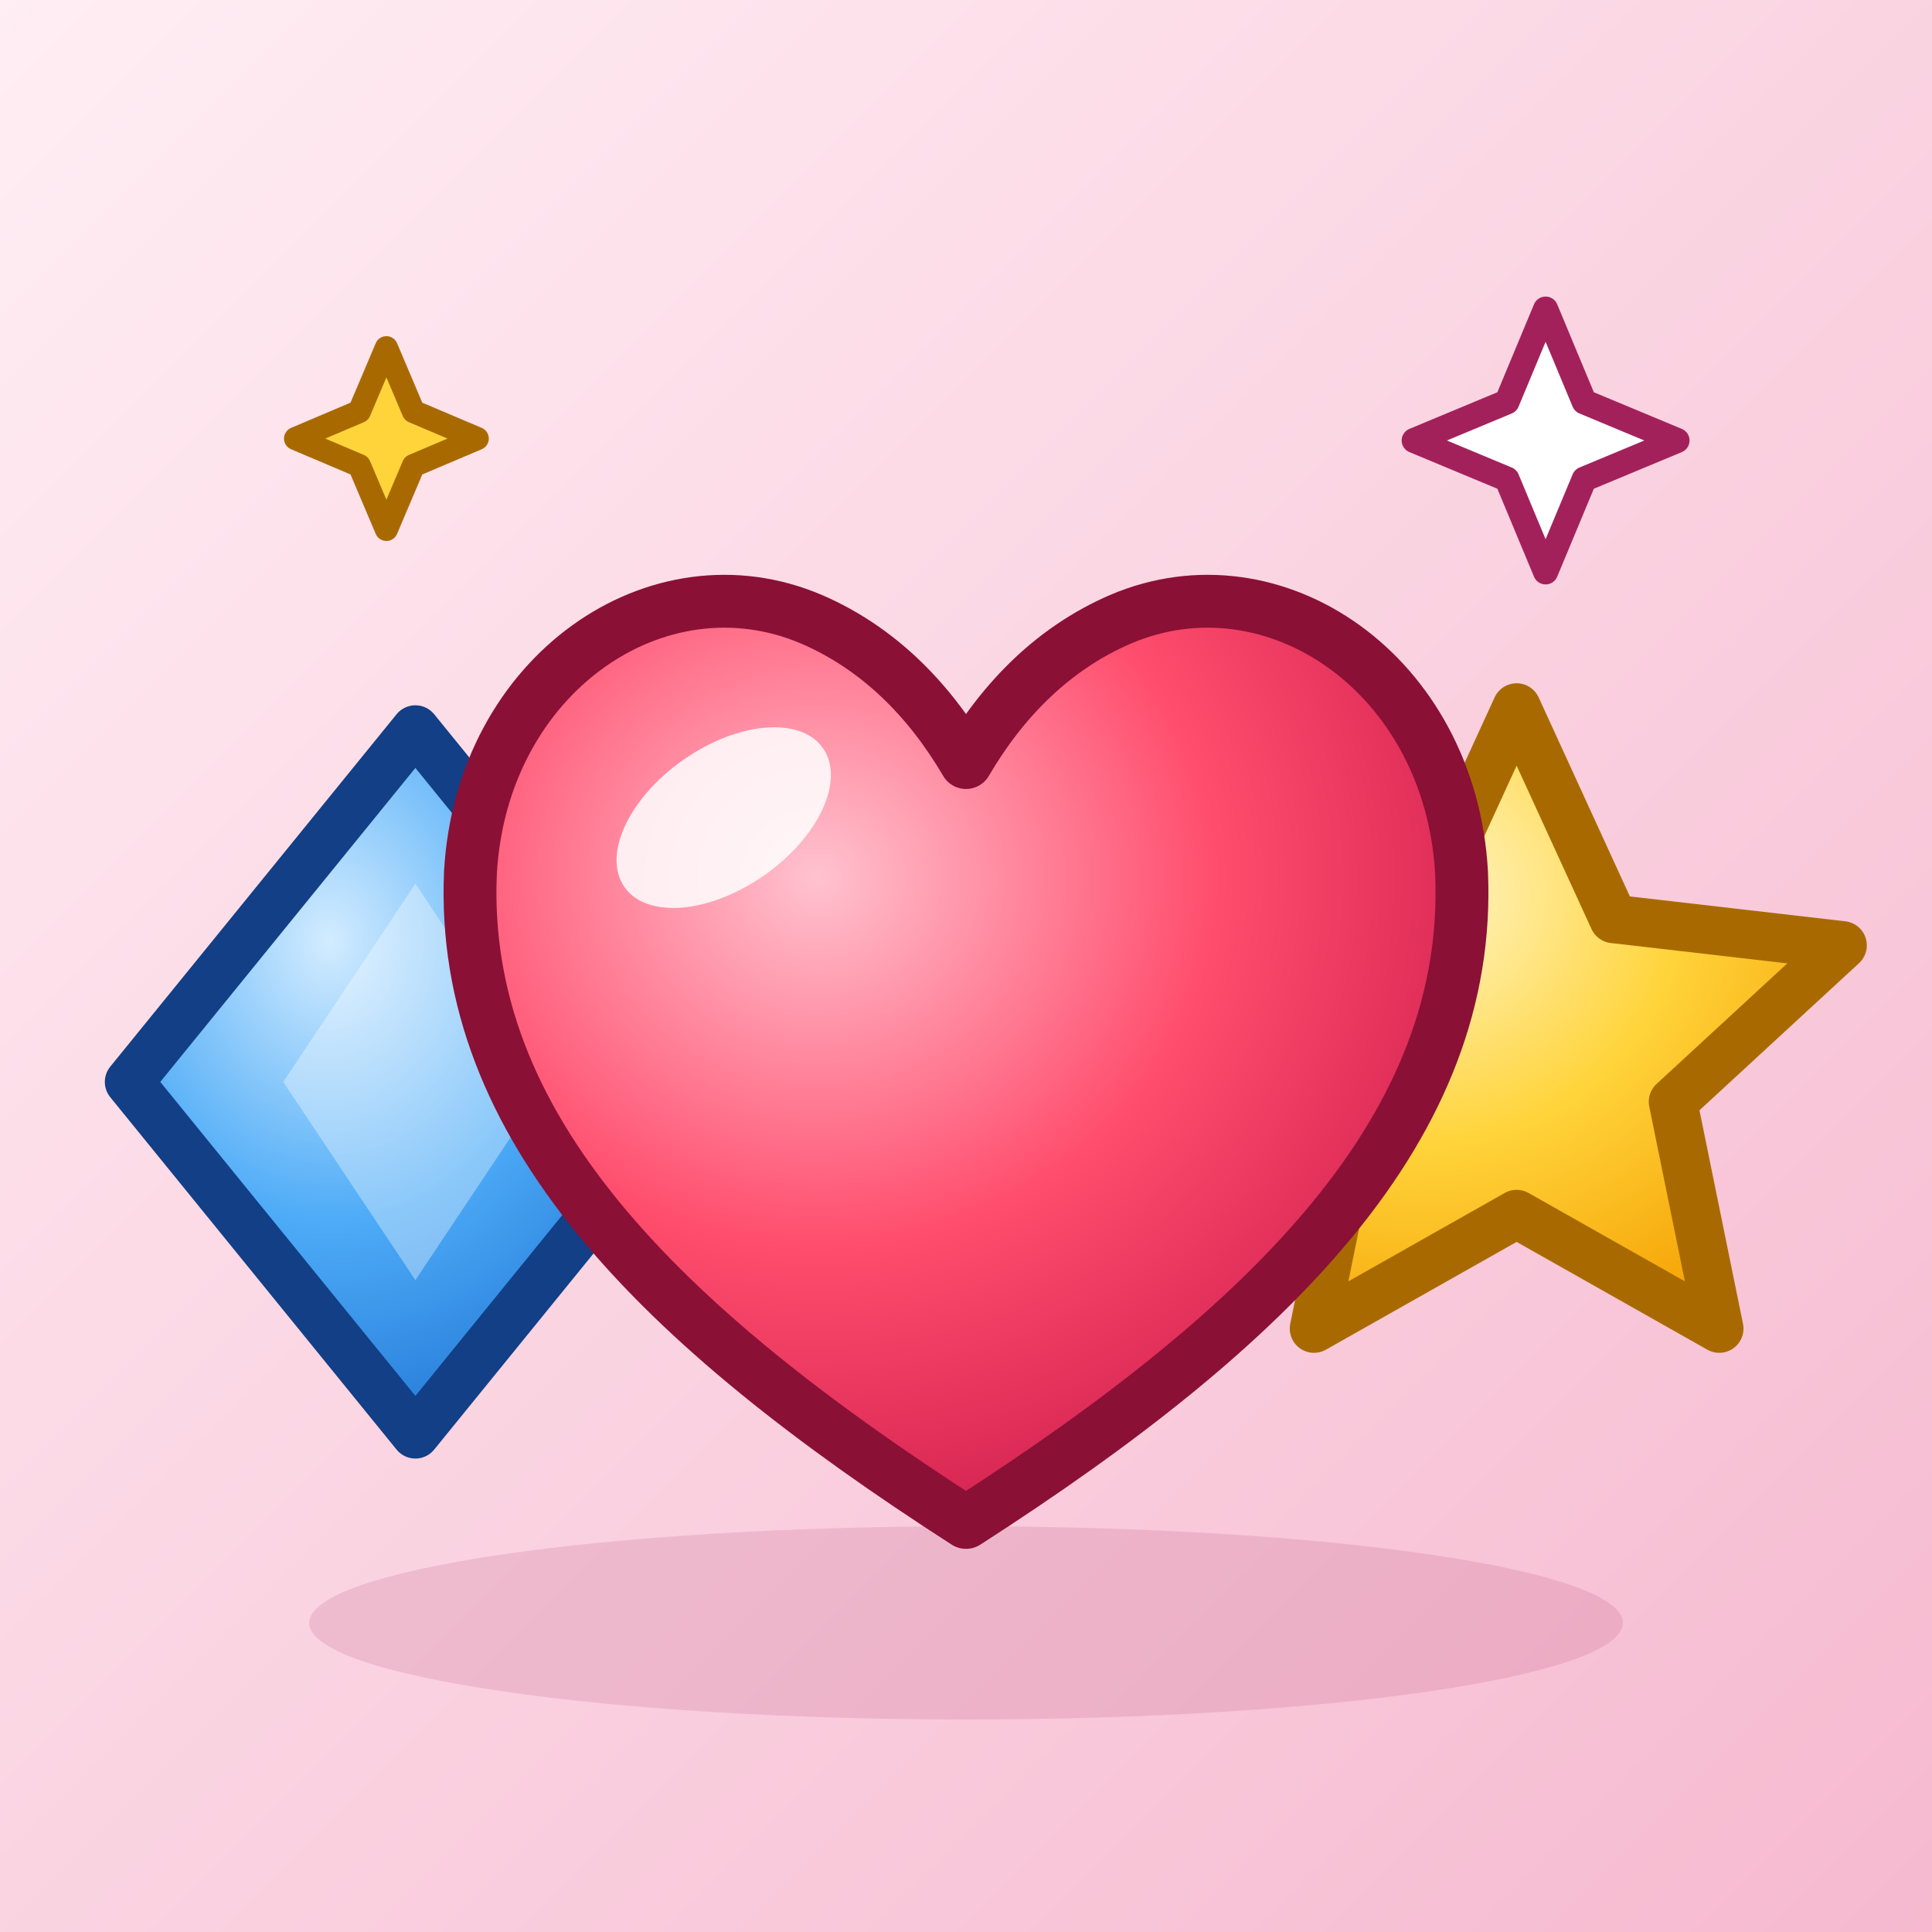
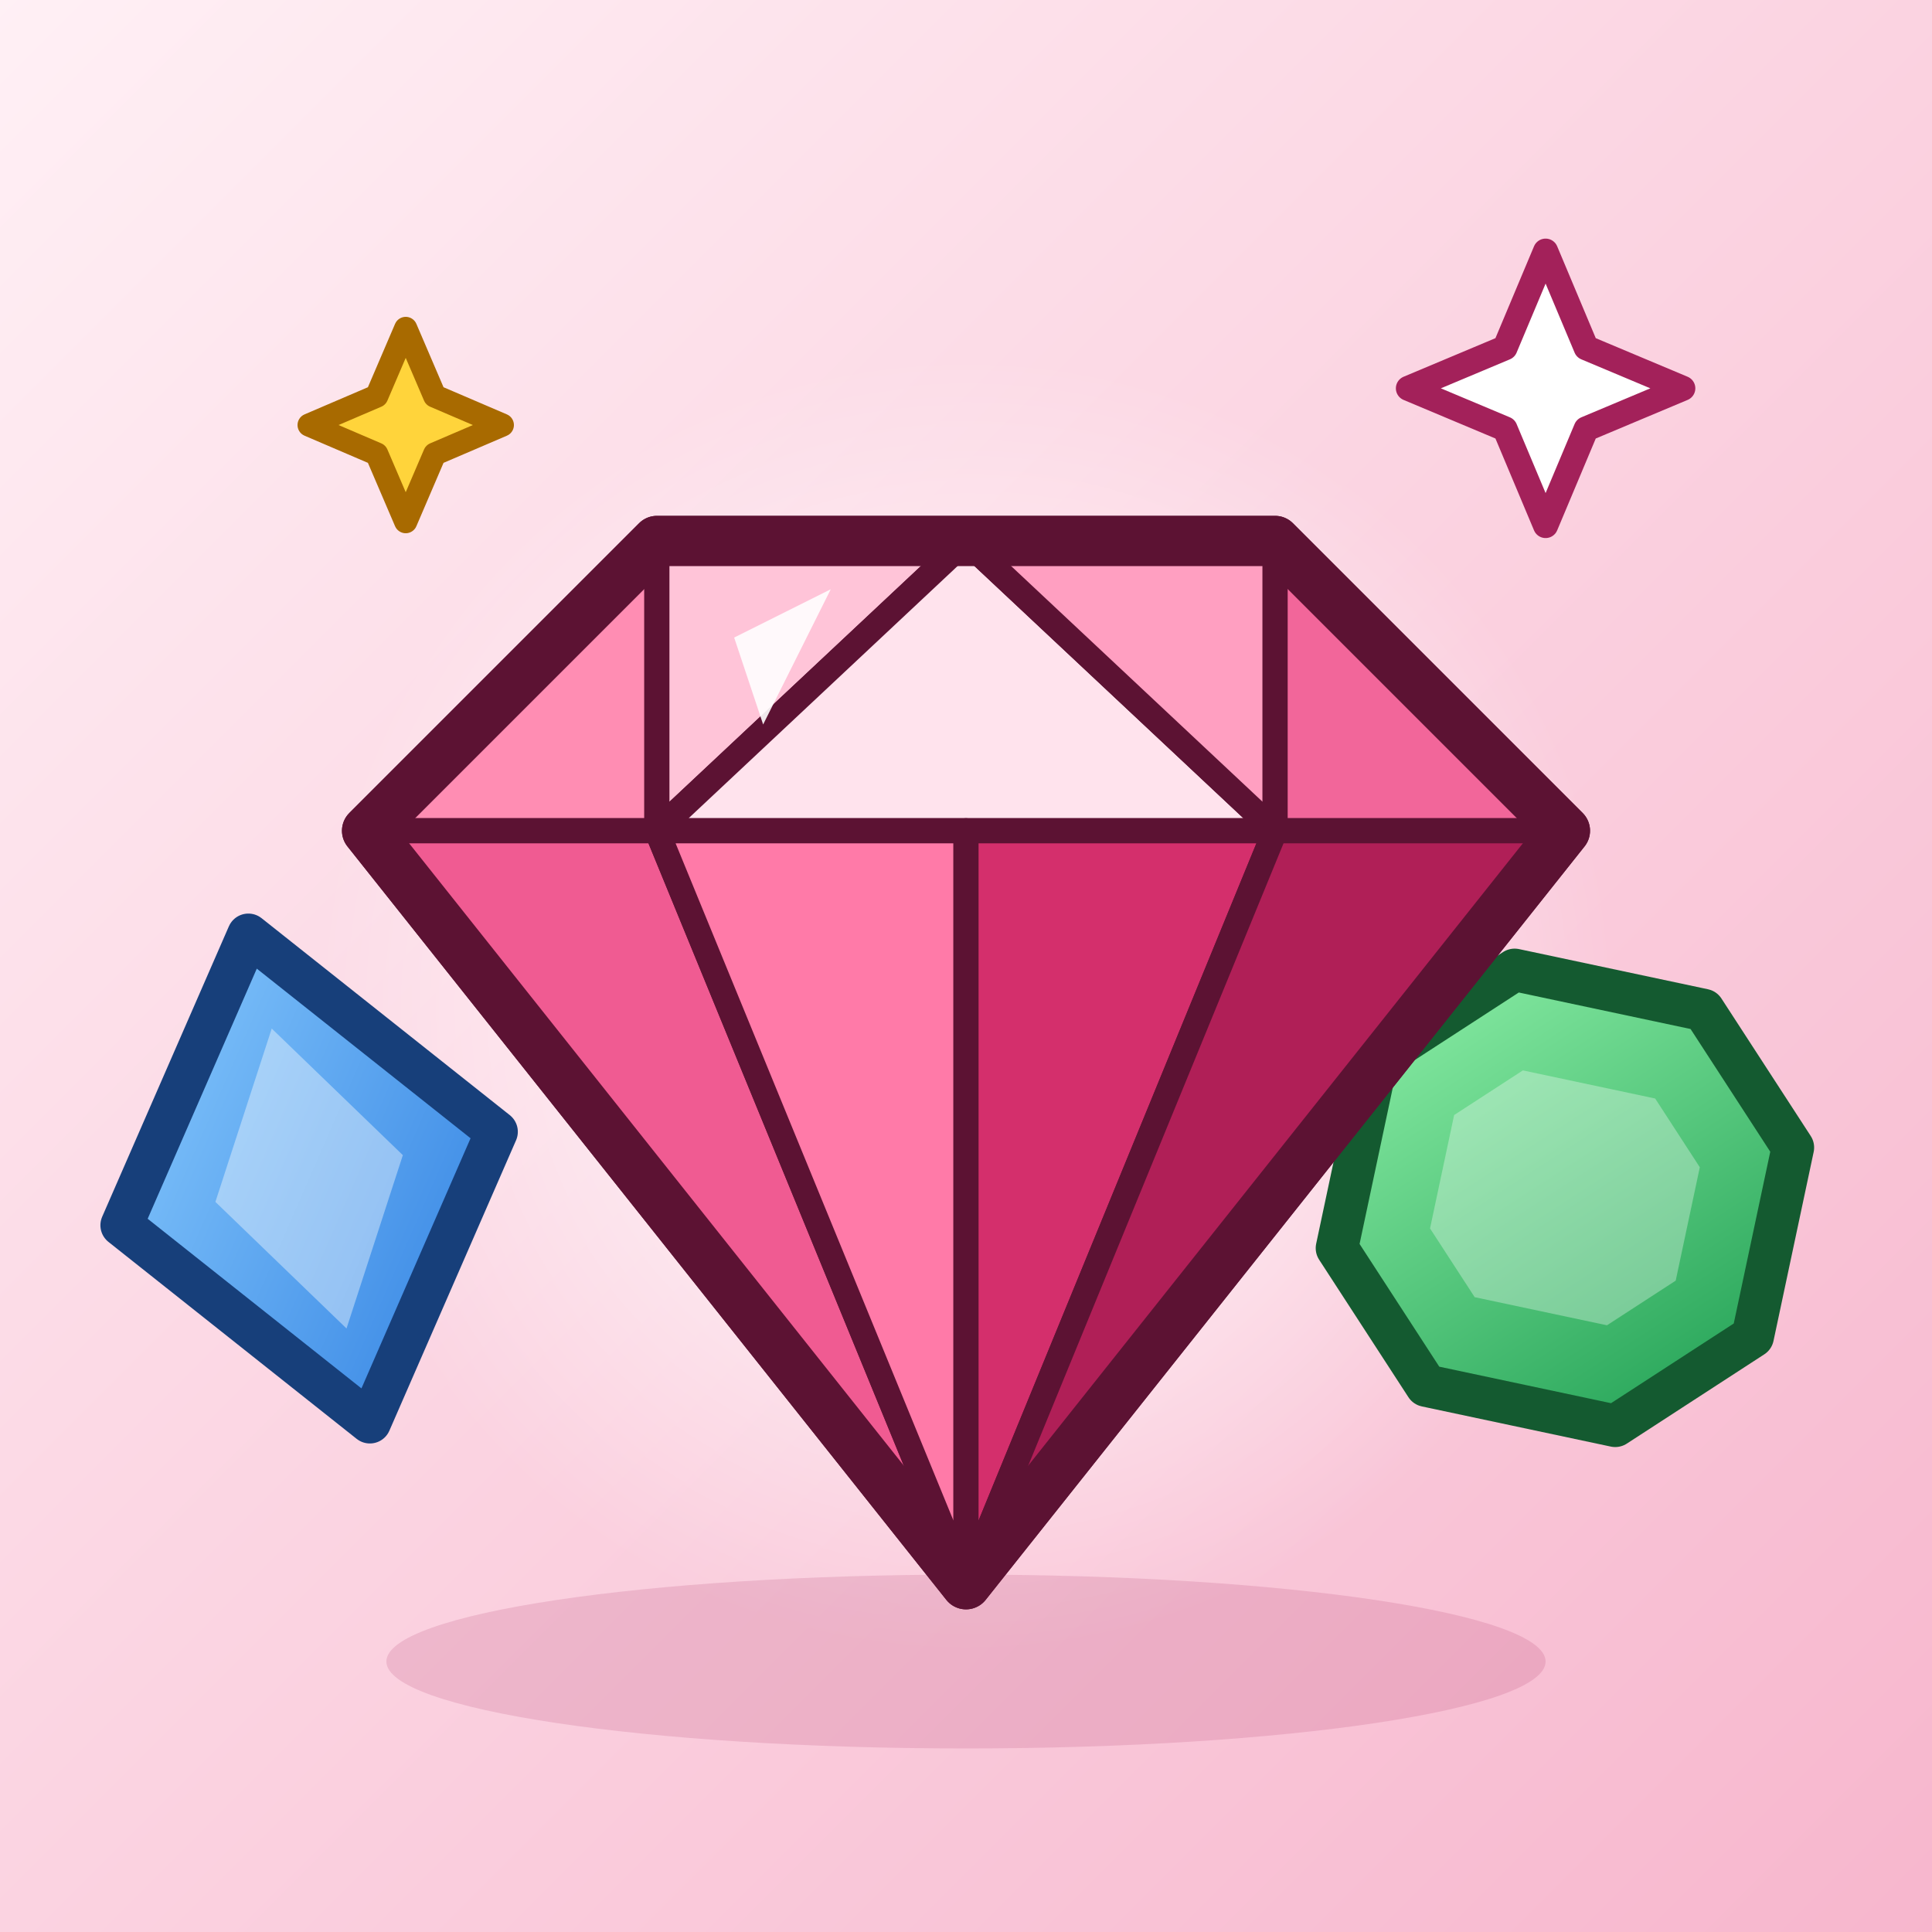
<svg xmlns="http://www.w3.org/2000/svg" viewBox="0 0 100 100">
  <defs>
    <linearGradient id="bg" x1="0" y1="0" x2="1" y2="1">
-       <stop offset="0" stop-color="#ffeef4" />
-       <stop offset="1" stop-color="#f6b9cf" />
+       <stop offset="0" stop-color="#fff0f5" />
+       <stop offset="1" stop-color="#f7b6cd" />
    </linearGradient>
-     <radialGradient id="r" cx=".35" cy=".3" r=".8">
-       <stop offset="0" stop-color="#ffc2cf" />
-       <stop offset=".5" stop-color="#ff4d6d" />
-       <stop offset="1" stop-color="#c9184a" />
+     <radialGradient id="glow" cx=".5" cy=".5" r=".5">
+       <stop offset="0" stop-color="#fff" stop-opacity=".95" />
+       <stop offset="1" stop-color="#fff" stop-opacity="0" />
    </radialGradient>
-     <radialGradient id="b" cx=".35" cy=".3" r=".8">
-       <stop offset="0" stop-color="#d3ecff" />
-       <stop offset=".5" stop-color="#4dabf7" />
-       <stop offset="1" stop-color="#1c6fd1" />
-     </radialGradient>
-     <radialGradient id="y" cx=".35" cy=".3" r=".8">
-       <stop offset="0" stop-color="#fff6cc" />
-       <stop offset=".5" stop-color="#ffd43b" />
-       <stop offset="1" stop-color="#f59f00" />
-     </radialGradient>
+     <linearGradient id="sb" x1="0" y1="0" x2="1" y2="1">
+       <stop offset="0" stop-color="#8fd0ff" />
+       <stop offset="1" stop-color="#2a7be0" />
+     </linearGradient>
+     <linearGradient id="sg" x1="0" y1="0" x2="1" y2="1">
+       <stop offset="0" stop-color="#8ef0a8" />
+       <stop offset="1" stop-color="#1e9e52" />
+     </linearGradient>
  </defs>
  <rect width="100" height="100" fill="url(#bg)" />
-   <ellipse cx="50" cy="84" rx="34" ry="5" fill="#a3215a" opacity=".14" />
-   <g transform="translate(50 56) scale(1.14) translate(-50 -56)">
-     <path d="M25 40l13 16-13 16-13-16z" fill="url(#b)" stroke="#123f86" stroke-width="2.2" stroke-linejoin="round" />
-     <path d="M25 47l6 9-6 9-6-9z" fill="#fff" opacity=".35" />
-     <path d="M75 39l4.4 9.6 10.4 1.2-7.7 7.1 2.1 10.3L75 62l-9.2 5.2 2.1-10.3-7.7-7.1 10.4-1.2z" fill="url(#y)" stroke="#a86a00" stroke-width="2.2" stroke-linejoin="round" />
-     <path d="M50 76C36 67 27 58 27.5 46.5 28 37.5 36 32 43 35c3 1.3 5.3 3.6 7 6.5 1.7-2.9 4-5.2 7-6.5 7-3 15 2.5 15.5 11.5C73 58 64 67 50 76z" fill="url(#r)" stroke="#8a1036" stroke-width="2.4" stroke-linejoin="round" />
-     <ellipse cx="39" cy="44" rx="5.5" ry="3.2" fill="#fff" opacity=".85" transform="rotate(-35 39 44)" />
+   <circle cx="50" cy="52" r="34" fill="url(#glow)" />
+   <ellipse cx="50" cy="86" rx="30" ry="4.5" fill="#a3215a" opacity=".15" />
+   <g transform="translate(-3 -1) rotate(-14 19 62)">
+     <path d="M19 49l10 13-10 13-10-13z" fill="url(#sb)" stroke="#173f7a" stroke-width="2.2" stroke-linejoin="round" />
+     <path d="M19 54l5 8-5 8-5-8z" fill="#fff" opacity=".4" />
  </g>
-   <path d="M80 16l2 4.8 4.8 2-4.8 2L80 29.6l-2-4.8-4.8-2 4.8-2z" fill="#fff" stroke="#a3215a" stroke-width="1.3" stroke-linejoin="round" />
-   <path d="M20 18l1.4 3.3 3.3 1.4-3.3 1.4L20 27.4l-1.4-3.3-3.3-1.4 3.3-1.4z" fill="#ffd43b" stroke="#a86a00" stroke-width="1.2" stroke-linejoin="round" />
+   <g transform="rotate(12 81 62)">
+     <path d="M76 51h10l6 6v10l-6 6H76l-6-6V57z" fill="url(#sg)" stroke="#145a30" stroke-width="2.2" stroke-linejoin="round" />
+     <path d="M77.5 56h7l3 3v6l-3 3h-7l-3-3v-6z" fill="#fff" opacity=".32" />
+   </g>
+   <g stroke="#5c1233" stroke-linejoin="round">
+     <path d="M34 28h32l15 15-31 39-31-39z" fill="#e33f7c" stroke-width="2.6" />
+     <path d="M34 28L19 43h15z" fill="#ff8db3" stroke-width="1.3" />
+     <path d="M34 28h16L34 43z" fill="#ffc4d8" stroke-width="1.3" />
+     <path d="M50 28L34 43h32z" fill="#ffe3ed" stroke-width="1.3" />
+     <path d="M50 28h16L66 43z" fill="#ff9fc1" stroke-width="1.3" />
+     <path d="M66 28l15 15H66z" fill="#f2669a" stroke-width="1.3" />
+     <path d="M19 43h15l16 39z" fill="#f05b92" stroke-width="1.3" />
+     <path d="M34 43h16v39z" fill="#ff7aa8" stroke-width="1.3" />
+     <path d="M50 43h16L50 82z" fill="#d42f6c" stroke-width="1.3" />
+     <path d="M66 43h15L50 82z" fill="#b01f57" stroke-width="1.3" />
+     <path d="M34 28h32l15 15-31 39-31-39z" fill="none" stroke-width="2.6" />
+   </g>
+   <path d="M38 33l5-2.5-3.5 7z" fill="#fff" opacity=".9" />
+   <path d="M80 13l2.1 5 5 2.1-5 2.1L80 27.2l-2.1-5-5-2.1 5-2.1z" fill="#fff" stroke="#a3215a" stroke-width="1.3" stroke-linejoin="round" />
+   <path d="M21 17l1.5 3.5 3.5 1.5-3.5 1.5L21 27l-1.5-3.5-3.5-1.5 3.5-1.5z" fill="#ffd43b" stroke="#a86a00" stroke-width="1.2" stroke-linejoin="round" />
</svg>
